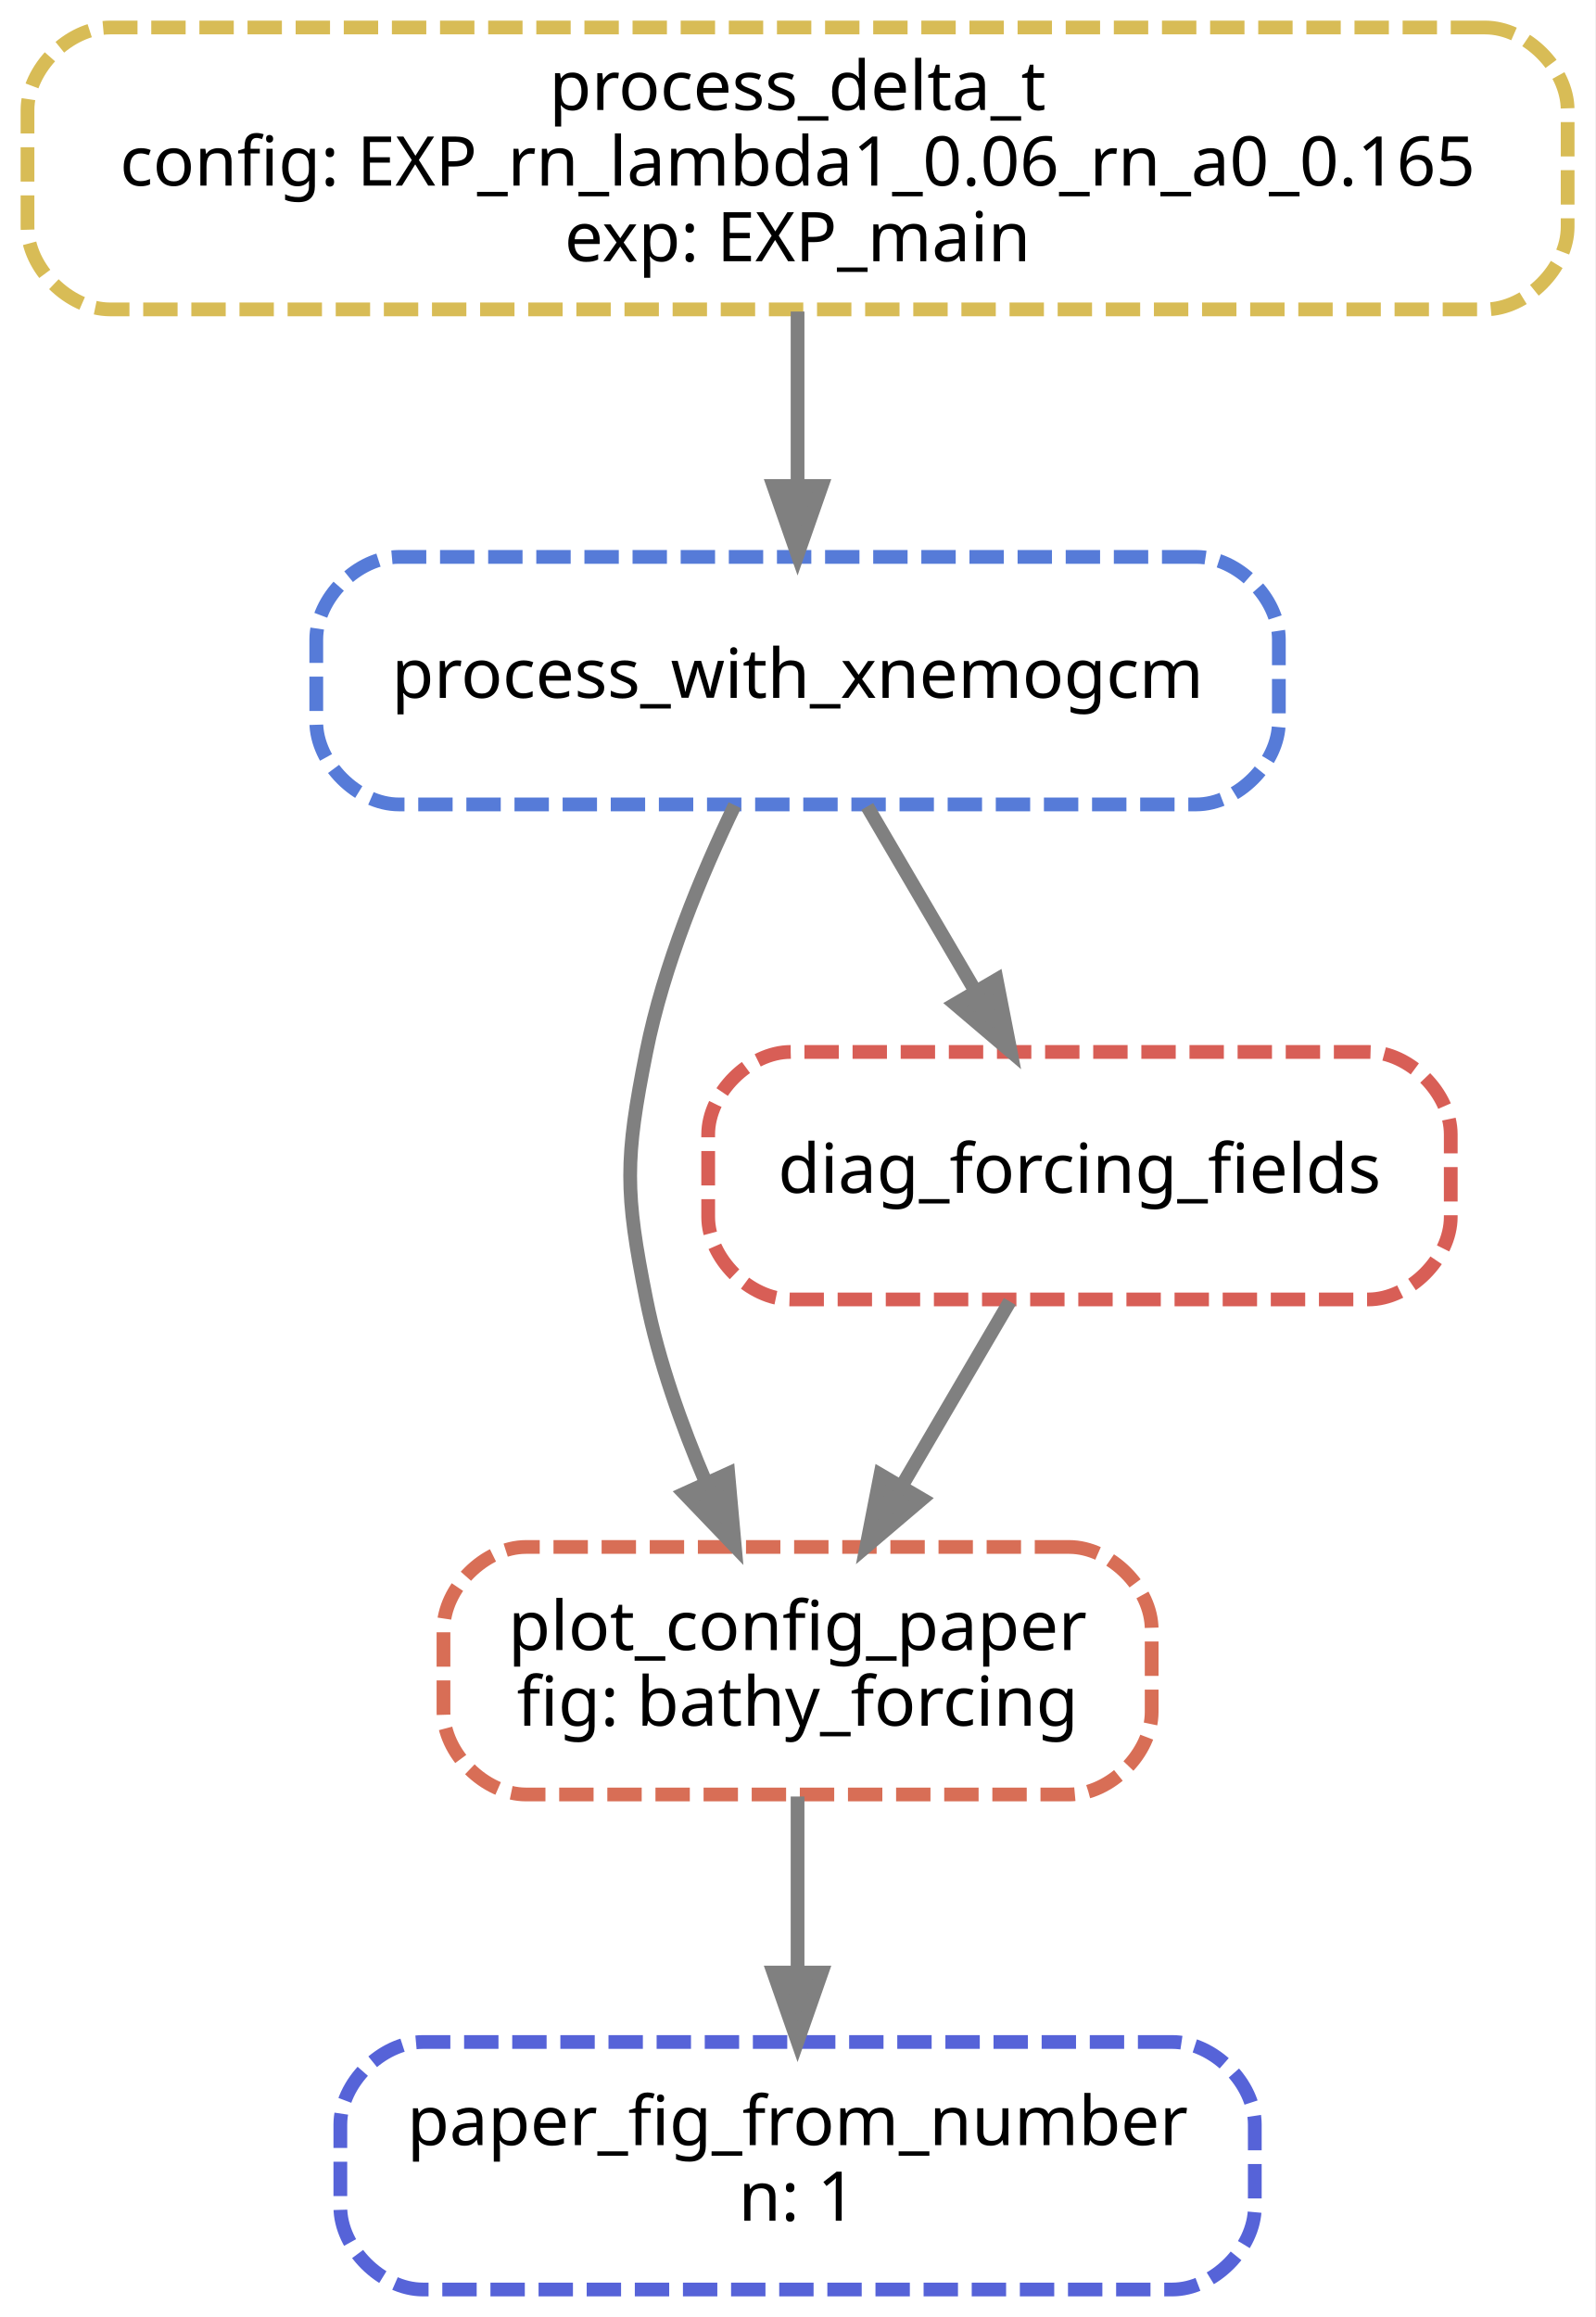
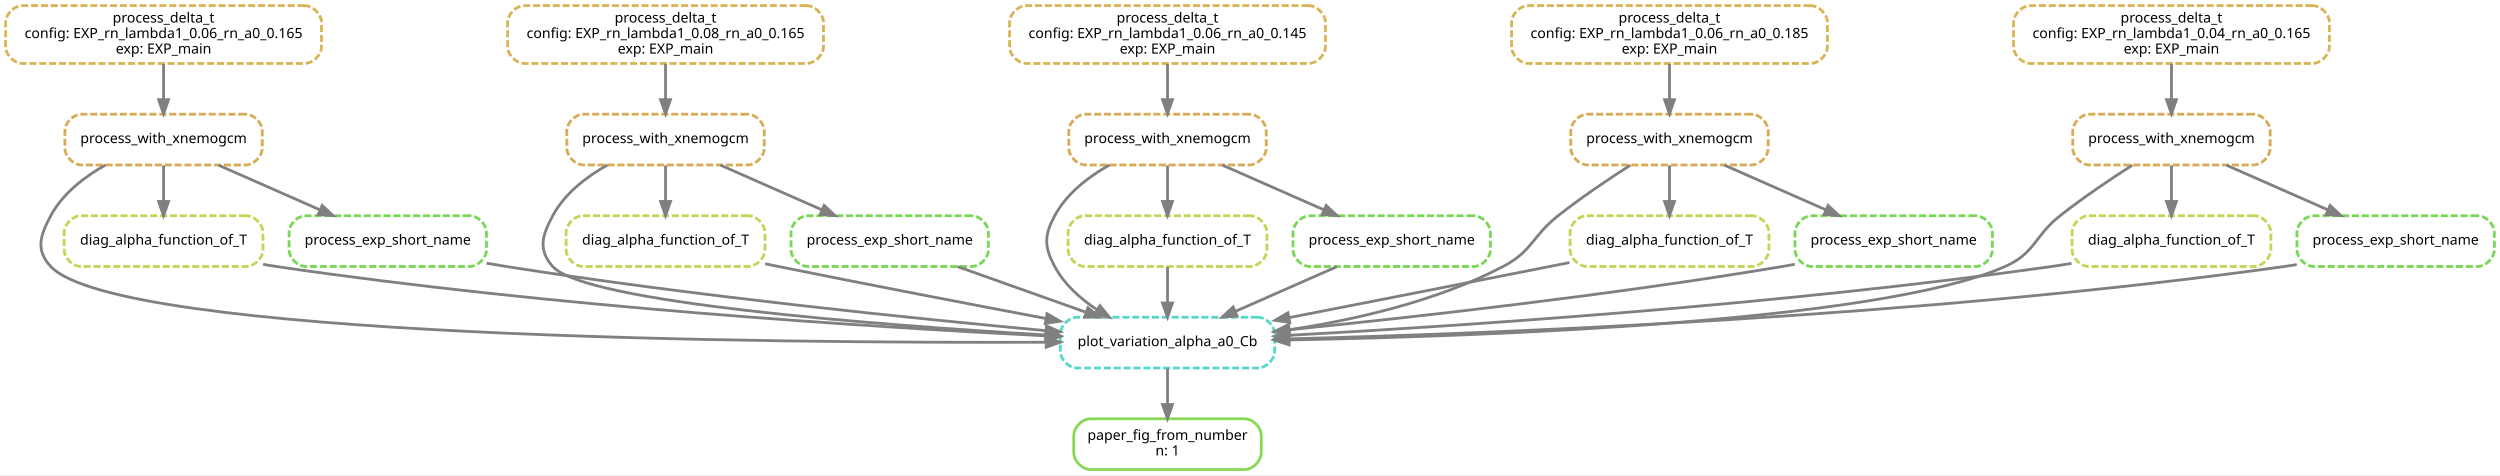
- <svg xmlns="http://www.w3.org/2000/svg" width="232pt" height="337pt" viewBox="0.00 0.00 232.00 337.00">
+ <svg xmlns="http://www.w3.org/2000/svg" width="1773pt" height="337pt" viewBox="0.00 0.00 1773.00 337.00">
  <g id="graph0" class="graph" transform="scale(1 1) rotate(0) translate(4 333)">
-     <polygon fill="white" stroke="transparent" points="-4,4 -4,-333 228,-333 228,4 -4,4" />
+     <polygon fill="white" stroke="transparent" points="-4,4 -4,-333 1769,-333 1769,4 -4,4" />
    <g id="node1" class="node">
-       <path fill="none" stroke="#5663d8" stroke-width="2" stroke-dasharray="5,2" d="M166.5,-36C166.5,-36 57.5,-36 57.5,-36 51.5,-36 45.5,-30 45.5,-24 45.5,-24 45.5,-12 45.5,-12 45.5,-6 51.5,0 57.5,0 57.5,0 166.5,0 166.5,0 172.5,0 178.5,-6 178.5,-12 178.5,-12 178.5,-24 178.5,-24 178.5,-30 172.5,-36 166.5,-36" />
-       <text text-anchor="middle" x="112" y="-21" font-family="sans" font-size="10.00">paper_fig_from_number</text>
-       <text text-anchor="middle" x="112" y="-10" font-family="sans" font-size="10.00">n: 1</text>
+       <path fill="none" stroke="#88d856" stroke-width="2" d="M878.5,-36C878.5,-36 769.5,-36 769.5,-36 763.5,-36 757.5,-30 757.5,-24 757.5,-24 757.5,-12 757.5,-12 757.5,-6 763.5,0 769.5,0 769.5,0 878.5,0 878.5,0 884.5,0 890.5,-6 890.5,-12 890.5,-12 890.5,-24 890.5,-24 890.5,-30 884.5,-36 878.5,-36" />
+       <text text-anchor="middle" x="824" y="-21" font-family="sans" font-size="10.00">paper_fig_from_number</text>
+       <text text-anchor="middle" x="824" y="-10" font-family="sans" font-size="10.00">n: 1</text>
    </g>
    <g id="node2" class="node">
-       <path fill="none" stroke="#d86e56" stroke-width="2" stroke-dasharray="5,2" d="M151.5,-108C151.5,-108 72.5,-108 72.5,-108 66.5,-108 60.5,-102 60.5,-96 60.5,-96 60.5,-84 60.5,-84 60.5,-78 66.5,-72 72.5,-72 72.5,-72 151.5,-72 151.5,-72 157.5,-72 163.5,-78 163.5,-84 163.5,-84 163.5,-96 163.5,-96 163.5,-102 157.5,-108 151.5,-108" />
-       <text text-anchor="middle" x="112" y="-93" font-family="sans" font-size="10.00">plot_config_paper</text>
-       <text text-anchor="middle" x="112" y="-82" font-family="sans" font-size="10.00">fig: bathy_forcing</text>
+       <path fill="none" stroke="#56d8c9" stroke-width="2" stroke-dasharray="5,2" d="M888,-108C888,-108 760,-108 760,-108 754,-108 748,-102 748,-96 748,-96 748,-84 748,-84 748,-78 754,-72 760,-72 760,-72 888,-72 888,-72 894,-72 900,-78 900,-84 900,-84 900,-96 900,-96 900,-102 894,-108 888,-108" />
+       <text text-anchor="middle" x="824" y="-87.5" font-family="sans" font-size="10.00">plot_variation_alpha_a0_Cb</text>
    </g>
    <g id="edge1" class="edge">
-       <path fill="none" stroke="grey" stroke-width="2" d="M112,-71.7C112,-63.98 112,-54.71 112,-46.11" />
-       <polygon fill="grey" stroke="grey" stroke-width="2" points="115.5,-46.1 112,-36.1 108.5,-46.1 115.5,-46.1" />
+       <path fill="none" stroke="grey" stroke-width="2" d="M824,-71.7C824,-63.98 824,-54.71 824,-46.11" />
+       <polygon fill="grey" stroke="grey" stroke-width="2" points="827.5,-46.1 824,-36.1 820.5,-46.1 827.5,-46.1" />
    </g>
    <g id="node3" class="node">
-       <path fill="none" stroke="#567bd8" stroke-width="2" stroke-dasharray="5,2" d="M170,-252C170,-252 54,-252 54,-252 48,-252 42,-246 42,-240 42,-240 42,-228 42,-228 42,-222 48,-216 54,-216 54,-216 170,-216 170,-216 176,-216 182,-222 182,-228 182,-228 182,-240 182,-240 182,-246 176,-252 170,-252" />
+       <path fill="none" stroke="#d8ac56" stroke-width="2" stroke-dasharray="5,2" d="M170,-252C170,-252 54,-252 54,-252 48,-252 42,-246 42,-240 42,-240 42,-228 42,-228 42,-222 48,-216 54,-216 54,-216 170,-216 170,-216 176,-216 182,-222 182,-228 182,-228 182,-240 182,-240 182,-246 176,-252 170,-252" />
      <text text-anchor="middle" x="112" y="-231.5" font-family="sans" font-size="10.00">process_with_xnemogcm</text>
    </g>
    <g id="edge2" class="edge">
-       <path fill="none" stroke="grey" stroke-width="2" d="M102.87,-215.88C97.99,-205.76 92.49,-192.51 90,-180 86.87,-164.31 86.87,-159.69 90,-144 91.79,-135.01 95.14,-125.64 98.69,-117.32" />
-       <polygon fill="grey" stroke="grey" stroke-width="2" points="101.92,-118.67 102.87,-108.12 95.54,-115.77 101.92,-118.67" />
-     </g>
-     <g id="node5" class="node">
-       <path fill="none" stroke="#d85e56" stroke-width="2" stroke-dasharray="5,2" d="M195,-180C195,-180 111,-180 111,-180 105,-180 99,-174 99,-168 99,-168 99,-156 99,-156 99,-150 105,-144 111,-144 111,-144 195,-144 195,-144 201,-144 207,-150 207,-156 207,-156 207,-168 207,-168 207,-174 201,-180 195,-180" />
-       <text text-anchor="middle" x="153" y="-159.5" font-family="sans" font-size="10.00">diag_forcing_fields</text>
-     </g>
-     <g id="edge5" class="edge">
-       <path fill="none" stroke="grey" stroke-width="2" d="M122.13,-215.7C126.85,-207.64 132.56,-197.89 137.78,-188.98" />
-       <polygon fill="grey" stroke="grey" stroke-width="2" points="140.95,-190.5 142.98,-180.1 134.91,-186.96 140.95,-190.5" />
+       <path fill="none" stroke="grey" stroke-width="2" d="M70.82,-216C55.79,-207.54 40.43,-195.71 32,-180 24.43,-165.9 21.07,-155.69 32,-144 79.4,-93.33 542.39,-89.58 737.74,-90.29" />
+       <polygon fill="grey" stroke="grey" stroke-width="2" points="737.95,-93.79 747.97,-90.33 737.98,-86.79 737.95,-93.79" />
+     </g>
+     <g id="node13" class="node">
+       <path fill="none" stroke="#bed856" stroke-width="2" stroke-dasharray="5,2" d="M170.5,-180C170.5,-180 53.5,-180 53.5,-180 47.5,-180 41.5,-174 41.5,-168 41.5,-168 41.5,-156 41.5,-156 41.5,-150 47.5,-144 53.5,-144 53.5,-144 170.5,-144 170.5,-144 176.5,-144 182.5,-150 182.5,-156 182.5,-156 182.5,-168 182.5,-168 182.5,-174 176.5,-180 170.5,-180" />
+       <text text-anchor="middle" x="112" y="-159.5" font-family="sans" font-size="10.00">diag_alpha_function_of_T</text>
+     </g>
+     <g id="edge22" class="edge">
+       <path fill="none" stroke="grey" stroke-width="2" d="M112,-215.7C112,-207.98 112,-198.71 112,-190.11" />
+       <polygon fill="grey" stroke="grey" stroke-width="2" points="115.5,-190.1 112,-180.1 108.5,-190.1 115.5,-190.1" />
+     </g>
+     <g id="node18" class="node">
+       <path fill="none" stroke="#78d856" stroke-width="2" stroke-dasharray="5,2" d="M329,-180C329,-180 213,-180 213,-180 207,-180 201,-174 201,-168 201,-168 201,-156 201,-156 201,-150 207,-144 213,-144 213,-144 329,-144 329,-144 335,-144 341,-150 341,-156 341,-156 341,-168 341,-168 341,-174 335,-180 329,-180" />
+       <text text-anchor="middle" x="271" y="-159.5" font-family="sans" font-size="10.00">process_exp_short_name</text>
+     </g>
+     <g id="edge27" class="edge">
+       <path fill="none" stroke="grey" stroke-width="2" d="M150.9,-215.88C172.63,-206.31 199.9,-194.3 222.96,-184.15" />
+       <polygon fill="grey" stroke="grey" stroke-width="2" points="224.49,-187.3 232.23,-180.07 221.67,-180.89 224.49,-187.3" />
    </g>
    <g id="node4" class="node">
-       <path fill="none" stroke="#d8bc56" stroke-width="2" stroke-dasharray="5,2" d="M212,-329C212,-329 12,-329 12,-329 6,-329 0,-323 0,-317 0,-317 0,-300 0,-300 0,-294 6,-288 12,-288 12,-288 212,-288 212,-288 218,-288 224,-294 224,-300 224,-300 224,-317 224,-317 224,-323 218,-329 212,-329" />
+       <path fill="none" stroke="#d8b456" stroke-width="2" stroke-dasharray="5,2" d="M212,-329C212,-329 12,-329 12,-329 6,-329 0,-323 0,-317 0,-317 0,-300 0,-300 0,-294 6,-288 12,-288 12,-288 212,-288 212,-288 218,-288 224,-294 224,-300 224,-300 224,-317 224,-317 224,-323 218,-329 212,-329" />
      <text text-anchor="middle" x="112" y="-317" font-family="sans" font-size="10.00">process_delta_t</text>
      <text text-anchor="middle" x="112" y="-306" font-family="sans" font-size="10.00">config: EXP_rn_lambda1_0.06_rn_a0_0.165</text>
      <text text-anchor="middle" x="112" y="-295" font-family="sans" font-size="10.00">exp: EXP_main</text>
    </g>
-     <g id="edge4" class="edge">
+     <g id="edge17" class="edge">
      <path fill="none" stroke="grey" stroke-width="2" d="M112,-287.69C112,-279.91 112,-270.84 112,-262.45" />
      <polygon fill="grey" stroke="grey" stroke-width="2" points="115.5,-262.32 112,-252.32 108.5,-262.32 115.5,-262.32" />
    </g>
+     <g id="node5" class="node">
+       <path fill="none" stroke="#d8ac56" stroke-width="2" stroke-dasharray="5,2" d="M526,-252C526,-252 410,-252 410,-252 404,-252 398,-246 398,-240 398,-240 398,-228 398,-228 398,-222 404,-216 410,-216 410,-216 526,-216 526,-216 532,-216 538,-222 538,-228 538,-228 538,-240 538,-240 538,-246 532,-252 526,-252" />
+       <text text-anchor="middle" x="468" y="-231.5" font-family="sans" font-size="10.00">process_with_xnemogcm</text>
+     </g>
    <g id="edge3" class="edge">
-       <path fill="none" stroke="grey" stroke-width="2" d="M142.87,-143.7C138.15,-135.64 132.44,-125.89 127.22,-116.98" />
-       <polygon fill="grey" stroke="grey" stroke-width="2" points="130.09,-114.96 122.02,-108.1 124.05,-118.5 130.09,-114.96" />
+       <path fill="none" stroke="grey" stroke-width="2" d="M426.82,-216C411.79,-207.54 396.43,-195.71 388,-180 380.43,-165.9 377.39,-155.98 388,-144 410.75,-118.31 617.07,-102.55 737.56,-95.45" />
+       <polygon fill="grey" stroke="grey" stroke-width="2" points="738.09,-98.92 747.87,-94.85 737.68,-91.94 738.09,-98.92" />
+     </g>
+     <g id="node14" class="node">
+       <path fill="none" stroke="#bed856" stroke-width="2" stroke-dasharray="5,2" d="M526.5,-180C526.5,-180 409.5,-180 409.5,-180 403.5,-180 397.5,-174 397.5,-168 397.5,-168 397.5,-156 397.5,-156 397.5,-150 403.5,-144 409.5,-144 409.5,-144 526.5,-144 526.5,-144 532.5,-144 538.5,-150 538.5,-156 538.5,-156 538.5,-168 538.5,-168 538.5,-174 532.5,-180 526.5,-180" />
+       <text text-anchor="middle" x="468" y="-159.5" font-family="sans" font-size="10.00">diag_alpha_function_of_T</text>
+     </g>
+     <g id="edge23" class="edge">
+       <path fill="none" stroke="grey" stroke-width="2" d="M468,-215.7C468,-207.98 468,-198.71 468,-190.11" />
+       <polygon fill="grey" stroke="grey" stroke-width="2" points="471.5,-190.1 468,-180.1 464.5,-190.1 471.5,-190.1" />
+     </g>
+     <g id="node19" class="node">
+       <path fill="none" stroke="#78d856" stroke-width="2" stroke-dasharray="5,2" d="M685,-180C685,-180 569,-180 569,-180 563,-180 557,-174 557,-168 557,-168 557,-156 557,-156 557,-150 563,-144 569,-144 569,-144 685,-144 685,-144 691,-144 697,-150 697,-156 697,-156 697,-168 697,-168 697,-174 691,-180 685,-180" />
+       <text text-anchor="middle" x="627" y="-159.5" font-family="sans" font-size="10.00">process_exp_short_name</text>
+     </g>
+     <g id="edge28" class="edge">
+       <path fill="none" stroke="grey" stroke-width="2" d="M506.9,-215.88C528.63,-206.31 555.9,-194.3 578.96,-184.15" />
+       <polygon fill="grey" stroke="grey" stroke-width="2" points="580.49,-187.3 588.23,-180.07 577.67,-180.89 580.49,-187.3" />
+     </g>
+     <g id="node6" class="node">
+       <path fill="none" stroke="#d8b456" stroke-width="2" stroke-dasharray="5,2" d="M568,-329C568,-329 368,-329 368,-329 362,-329 356,-323 356,-317 356,-317 356,-300 356,-300 356,-294 362,-288 368,-288 368,-288 568,-288 568,-288 574,-288 580,-294 580,-300 580,-300 580,-317 580,-317 580,-323 574,-329 568,-329" />
+       <text text-anchor="middle" x="468" y="-317" font-family="sans" font-size="10.00">process_delta_t</text>
+       <text text-anchor="middle" x="468" y="-306" font-family="sans" font-size="10.00">config: EXP_rn_lambda1_0.08_rn_a0_0.165</text>
+       <text text-anchor="middle" x="468" y="-295" font-family="sans" font-size="10.00">exp: EXP_main</text>
+     </g>
+     <g id="edge18" class="edge">
+       <path fill="none" stroke="grey" stroke-width="2" d="M468,-287.69C468,-279.91 468,-270.84 468,-262.45" />
+       <polygon fill="grey" stroke="grey" stroke-width="2" points="471.5,-262.32 468,-252.32 464.5,-262.32 471.5,-262.32" />
+     </g>
+     <g id="node7" class="node">
+       <path fill="none" stroke="#d8ac56" stroke-width="2" stroke-dasharray="5,2" d="M882,-252C882,-252 766,-252 766,-252 760,-252 754,-246 754,-240 754,-240 754,-228 754,-228 754,-222 760,-216 766,-216 766,-216 882,-216 882,-216 888,-216 894,-222 894,-228 894,-228 894,-240 894,-240 894,-246 888,-252 882,-252" />
+       <text text-anchor="middle" x="824" y="-231.5" font-family="sans" font-size="10.00">process_with_xnemogcm</text>
+     </g>
+     <g id="edge4" class="edge">
+       <path fill="none" stroke="grey" stroke-width="2" d="M782.82,-216C767.79,-207.54 752.43,-195.71 744,-180 736.43,-165.9 736.43,-158.1 744,-144 750.79,-131.36 762.06,-121.23 774.03,-113.35" />
+       <polygon fill="grey" stroke="grey" stroke-width="2" points="776.09,-116.19 782.82,-108 772.45,-110.21 776.09,-116.19" />
+     </g>
+     <g id="node15" class="node">
+       <path fill="none" stroke="#bed856" stroke-width="2" stroke-dasharray="5,2" d="M882.5,-180C882.5,-180 765.5,-180 765.5,-180 759.5,-180 753.5,-174 753.5,-168 753.5,-168 753.5,-156 753.5,-156 753.5,-150 759.5,-144 765.5,-144 765.5,-144 882.5,-144 882.5,-144 888.5,-144 894.5,-150 894.5,-156 894.5,-156 894.5,-168 894.5,-168 894.5,-174 888.5,-180 882.5,-180" />
+       <text text-anchor="middle" x="824" y="-159.5" font-family="sans" font-size="10.00">diag_alpha_function_of_T</text>
+     </g>
+     <g id="edge24" class="edge">
+       <path fill="none" stroke="grey" stroke-width="2" d="M824,-215.7C824,-207.98 824,-198.71 824,-190.11" />
+       <polygon fill="grey" stroke="grey" stroke-width="2" points="827.5,-190.1 824,-180.1 820.5,-190.1 827.5,-190.1" />
+     </g>
+     <g id="node20" class="node">
+       <path fill="none" stroke="#78d856" stroke-width="2" stroke-dasharray="5,2" d="M1041,-180C1041,-180 925,-180 925,-180 919,-180 913,-174 913,-168 913,-168 913,-156 913,-156 913,-150 919,-144 925,-144 925,-144 1041,-144 1041,-144 1047,-144 1053,-150 1053,-156 1053,-156 1053,-168 1053,-168 1053,-174 1047,-180 1041,-180" />
+       <text text-anchor="middle" x="983" y="-159.5" font-family="sans" font-size="10.00">process_exp_short_name</text>
+     </g>
+     <g id="edge29" class="edge">
+       <path fill="none" stroke="grey" stroke-width="2" d="M862.9,-215.88C884.63,-206.31 911.9,-194.3 934.96,-184.15" />
+       <polygon fill="grey" stroke="grey" stroke-width="2" points="936.49,-187.3 944.23,-180.07 933.67,-180.89 936.49,-187.3" />
+     </g>
+     <g id="node8" class="node">
+       <path fill="none" stroke="#d8b456" stroke-width="2" stroke-dasharray="5,2" d="M924,-329C924,-329 724,-329 724,-329 718,-329 712,-323 712,-317 712,-317 712,-300 712,-300 712,-294 718,-288 724,-288 724,-288 924,-288 924,-288 930,-288 936,-294 936,-300 936,-300 936,-317 936,-317 936,-323 930,-329 924,-329" />
+       <text text-anchor="middle" x="824" y="-317" font-family="sans" font-size="10.00">process_delta_t</text>
+       <text text-anchor="middle" x="824" y="-306" font-family="sans" font-size="10.00">config: EXP_rn_lambda1_0.06_rn_a0_0.145</text>
+       <text text-anchor="middle" x="824" y="-295" font-family="sans" font-size="10.00">exp: EXP_main</text>
+     </g>
+     <g id="edge19" class="edge">
+       <path fill="none" stroke="grey" stroke-width="2" d="M824,-287.69C824,-279.91 824,-270.84 824,-262.45" />
+       <polygon fill="grey" stroke="grey" stroke-width="2" points="827.5,-262.32 824,-252.32 820.5,-262.32 827.5,-262.32" />
+     </g>
+     <g id="node9" class="node">
+       <path fill="none" stroke="#d8ac56" stroke-width="2" stroke-dasharray="5,2" d="M1238,-252C1238,-252 1122,-252 1122,-252 1116,-252 1110,-246 1110,-240 1110,-240 1110,-228 1110,-228 1110,-222 1116,-216 1122,-216 1122,-216 1238,-216 1238,-216 1244,-216 1250,-222 1250,-228 1250,-228 1250,-240 1250,-240 1250,-246 1244,-252 1238,-252" />
+       <text text-anchor="middle" x="1180" y="-231.5" font-family="sans" font-size="10.00">process_with_xnemogcm</text>
+     </g>
+     <g id="edge5" class="edge">
+       <path fill="none" stroke="grey" stroke-width="2" d="M1152.21,-215.85C1136.73,-205.93 1117.33,-192.89 1101,-180 1082.48,-165.39 1082.9,-154.94 1062,-144 1015.09,-119.44 957.21,-106.23 910.27,-99.14" />
+       <polygon fill="grey" stroke="grey" stroke-width="2" points="910.52,-95.64 900.13,-97.68 909.52,-102.57 910.52,-95.64" />
+     </g>
+     <g id="node16" class="node">
+       <path fill="none" stroke="#bed856" stroke-width="2" stroke-dasharray="5,2" d="M1238.5,-180C1238.5,-180 1121.5,-180 1121.5,-180 1115.5,-180 1109.5,-174 1109.5,-168 1109.5,-168 1109.5,-156 1109.5,-156 1109.5,-150 1115.5,-144 1121.5,-144 1121.5,-144 1238.5,-144 1238.5,-144 1244.5,-144 1250.5,-150 1250.5,-156 1250.5,-156 1250.5,-168 1250.5,-168 1250.5,-174 1244.5,-180 1238.5,-180" />
+       <text text-anchor="middle" x="1180" y="-159.5" font-family="sans" font-size="10.00">diag_alpha_function_of_T</text>
+     </g>
+     <g id="edge25" class="edge">
+       <path fill="none" stroke="grey" stroke-width="2" d="M1180,-215.7C1180,-207.98 1180,-198.71 1180,-190.11" />
+       <polygon fill="grey" stroke="grey" stroke-width="2" points="1183.5,-190.1 1180,-180.1 1176.5,-190.1 1183.5,-190.1" />
+     </g>
+     <g id="node21" class="node">
+       <path fill="none" stroke="#78d856" stroke-width="2" stroke-dasharray="5,2" d="M1397,-180C1397,-180 1281,-180 1281,-180 1275,-180 1269,-174 1269,-168 1269,-168 1269,-156 1269,-156 1269,-150 1275,-144 1281,-144 1281,-144 1397,-144 1397,-144 1403,-144 1409,-150 1409,-156 1409,-156 1409,-168 1409,-168 1409,-174 1403,-180 1397,-180" />
+       <text text-anchor="middle" x="1339" y="-159.5" font-family="sans" font-size="10.00">process_exp_short_name</text>
+     </g>
+     <g id="edge30" class="edge">
+       <path fill="none" stroke="grey" stroke-width="2" d="M1218.9,-215.88C1240.63,-206.31 1267.9,-194.3 1290.96,-184.15" />
+       <polygon fill="grey" stroke="grey" stroke-width="2" points="1292.49,-187.3 1300.23,-180.07 1289.67,-180.89 1292.49,-187.3" />
+     </g>
+     <g id="node10" class="node">
+       <path fill="none" stroke="#d8b456" stroke-width="2" stroke-dasharray="5,2" d="M1280,-329C1280,-329 1080,-329 1080,-329 1074,-329 1068,-323 1068,-317 1068,-317 1068,-300 1068,-300 1068,-294 1074,-288 1080,-288 1080,-288 1280,-288 1280,-288 1286,-288 1292,-294 1292,-300 1292,-300 1292,-317 1292,-317 1292,-323 1286,-329 1280,-329" />
+       <text text-anchor="middle" x="1180" y="-317" font-family="sans" font-size="10.00">process_delta_t</text>
+       <text text-anchor="middle" x="1180" y="-306" font-family="sans" font-size="10.00">config: EXP_rn_lambda1_0.06_rn_a0_0.185</text>
+       <text text-anchor="middle" x="1180" y="-295" font-family="sans" font-size="10.00">exp: EXP_main</text>
+     </g>
+     <g id="edge20" class="edge">
+       <path fill="none" stroke="grey" stroke-width="2" d="M1180,-287.69C1180,-279.91 1180,-270.84 1180,-262.45" />
+       <polygon fill="grey" stroke="grey" stroke-width="2" points="1183.5,-262.32 1180,-252.32 1176.5,-262.32 1183.5,-262.32" />
+     </g>
+     <g id="node11" class="node">
+       <path fill="none" stroke="#d8ac56" stroke-width="2" stroke-dasharray="5,2" d="M1594,-252C1594,-252 1478,-252 1478,-252 1472,-252 1466,-246 1466,-240 1466,-240 1466,-228 1466,-228 1466,-222 1472,-216 1478,-216 1478,-216 1594,-216 1594,-216 1600,-216 1606,-222 1606,-228 1606,-228 1606,-240 1606,-240 1606,-246 1600,-252 1594,-252" />
+       <text text-anchor="middle" x="1536" y="-231.5" font-family="sans" font-size="10.00">process_with_xnemogcm</text>
+     </g>
+     <g id="edge6" class="edge">
+       <path fill="none" stroke="grey" stroke-width="2" d="M1508.21,-215.85C1492.73,-205.93 1473.33,-192.89 1457,-180 1438.48,-165.39 1439.57,-153.56 1418,-144 1329.32,-104.69 1052.23,-94.53 910.05,-91.91" />
+       <polygon fill="grey" stroke="grey" stroke-width="2" points="910.11,-88.41 900.05,-91.73 909.98,-95.41 910.11,-88.41" />
+     </g>
+     <g id="node17" class="node">
+       <path fill="none" stroke="#bed856" stroke-width="2" stroke-dasharray="5,2" d="M1594.5,-180C1594.5,-180 1477.5,-180 1477.5,-180 1471.5,-180 1465.5,-174 1465.5,-168 1465.5,-168 1465.5,-156 1465.5,-156 1465.5,-150 1471.5,-144 1477.5,-144 1477.5,-144 1594.5,-144 1594.5,-144 1600.5,-144 1606.5,-150 1606.5,-156 1606.5,-156 1606.5,-168 1606.5,-168 1606.5,-174 1600.5,-180 1594.5,-180" />
+       <text text-anchor="middle" x="1536" y="-159.5" font-family="sans" font-size="10.00">diag_alpha_function_of_T</text>
+     </g>
+     <g id="edge26" class="edge">
+       <path fill="none" stroke="grey" stroke-width="2" d="M1536,-215.7C1536,-207.98 1536,-198.71 1536,-190.11" />
+       <polygon fill="grey" stroke="grey" stroke-width="2" points="1539.5,-190.1 1536,-180.1 1532.5,-190.1 1539.5,-190.1" />
+     </g>
+     <g id="node22" class="node">
+       <path fill="none" stroke="#78d856" stroke-width="2" stroke-dasharray="5,2" d="M1753,-180C1753,-180 1637,-180 1637,-180 1631,-180 1625,-174 1625,-168 1625,-168 1625,-156 1625,-156 1625,-150 1631,-144 1637,-144 1637,-144 1753,-144 1753,-144 1759,-144 1765,-150 1765,-156 1765,-156 1765,-168 1765,-168 1765,-174 1759,-180 1753,-180" />
+       <text text-anchor="middle" x="1695" y="-159.5" font-family="sans" font-size="10.00">process_exp_short_name</text>
+     </g>
+     <g id="edge31" class="edge">
+       <path fill="none" stroke="grey" stroke-width="2" d="M1574.9,-215.88C1596.63,-206.31 1623.9,-194.3 1646.96,-184.15" />
+       <polygon fill="grey" stroke="grey" stroke-width="2" points="1648.49,-187.3 1656.23,-180.07 1645.67,-180.89 1648.49,-187.3" />
+     </g>
+     <g id="node12" class="node">
+       <path fill="none" stroke="#d8b456" stroke-width="2" stroke-dasharray="5,2" d="M1636,-329C1636,-329 1436,-329 1436,-329 1430,-329 1424,-323 1424,-317 1424,-317 1424,-300 1424,-300 1424,-294 1430,-288 1436,-288 1436,-288 1636,-288 1636,-288 1642,-288 1648,-294 1648,-300 1648,-300 1648,-317 1648,-317 1648,-323 1642,-329 1636,-329" />
+       <text text-anchor="middle" x="1536" y="-317" font-family="sans" font-size="10.00">process_delta_t</text>
+       <text text-anchor="middle" x="1536" y="-306" font-family="sans" font-size="10.00">config: EXP_rn_lambda1_0.04_rn_a0_0.165</text>
+       <text text-anchor="middle" x="1536" y="-295" font-family="sans" font-size="10.00">exp: EXP_main</text>
+     </g>
+     <g id="edge21" class="edge">
+       <path fill="none" stroke="grey" stroke-width="2" d="M1536,-287.69C1536,-279.91 1536,-270.84 1536,-262.45" />
+       <polygon fill="grey" stroke="grey" stroke-width="2" points="1539.5,-262.32 1536,-252.32 1532.5,-262.32 1539.5,-262.32" />
+     </g>
+     <g id="edge7" class="edge">
+       <path fill="none" stroke="grey" stroke-width="2" d="M182.58,-145.5C185.76,-144.96 188.91,-144.46 192,-144 385.89,-115.39 615.69,-100.94 737.73,-94.79" />
+       <polygon fill="grey" stroke="grey" stroke-width="2" points="737.95,-98.29 747.76,-94.29 737.6,-91.3 737.95,-98.29" />
+     </g>
+     <g id="edge8" class="edge">
+       <path fill="none" stroke="grey" stroke-width="2" d="M538.65,-145.91C541.81,-145.26 544.94,-144.62 548,-144 611.48,-131.16 683.33,-117.39 737.81,-107.1" />
+       <polygon fill="grey" stroke="grey" stroke-width="2" points="738.6,-110.51 747.77,-105.22 737.3,-103.63 738.6,-110.51" />
+     </g>
+     <g id="edge9" class="edge">
+       <path fill="none" stroke="grey" stroke-width="2" d="M824,-143.7C824,-135.98 824,-126.71 824,-118.11" />
+       <polygon fill="grey" stroke="grey" stroke-width="2" points="827.5,-118.1 824,-108.1 820.5,-118.1 827.5,-118.1" />
+     </g>
+     <g id="edge10" class="edge">
+       <path fill="none" stroke="grey" stroke-width="2" d="M1109.04,-146.79C1104.29,-145.84 1099.58,-144.91 1095,-144 1033.26,-131.79 963.57,-118.16 910.32,-107.78" />
+       <polygon fill="grey" stroke="grey" stroke-width="2" points="910.72,-104.3 900.24,-105.82 909.38,-111.17 910.72,-104.3" />
+     </g>
+     <g id="edge11" class="edge">
+       <path fill="none" stroke="grey" stroke-width="2" d="M1465.14,-146.21C1460.37,-145.4 1455.62,-144.65 1451,-144 1258.93,-116.76 1031.64,-101.81 910.4,-95.21" />
+       <polygon fill="grey" stroke="grey" stroke-width="2" points="910.25,-91.69 900.08,-94.65 909.87,-98.68 910.25,-91.69" />
+     </g>
+     <g id="edge12" class="edge">
+       <path fill="none" stroke="grey" stroke-width="2" d="M341.04,-146.35C345.76,-145.51 350.44,-144.72 355,-144 487.96,-123.07 643.39,-107.18 737.71,-98.48" />
+       <polygon fill="grey" stroke="grey" stroke-width="2" points="738.14,-101.95 747.77,-97.56 737.5,-94.98 738.14,-101.95" />
+     </g>
+     <g id="edge13" class="edge">
+       <path fill="none" stroke="grey" stroke-width="2" d="M674.94,-143.97C702.47,-134.19 737.22,-121.84 766.24,-111.52" />
+       <polygon fill="grey" stroke="grey" stroke-width="2" points="767.59,-114.76 775.85,-108.11 765.25,-108.16 767.59,-114.76" />
+     </g>
+     <g id="edge14" class="edge">
+       <path fill="none" stroke="grey" stroke-width="2" d="M944.1,-143.88C922.37,-134.31 895.1,-122.3 872.04,-112.15" />
+       <polygon fill="grey" stroke="grey" stroke-width="2" points="873.33,-108.89 862.77,-108.07 870.51,-115.3 873.33,-108.89" />
+     </g>
+     <g id="edge15" class="edge">
+       <path fill="none" stroke="grey" stroke-width="2" d="M1268.85,-145.56C1265.87,-145.01 1262.91,-144.49 1260,-144 1139.26,-123.71 998.46,-108.03 910.27,-99.15" />
+       <polygon fill="grey" stroke="grey" stroke-width="2" points="910.61,-95.66 900.31,-98.15 909.91,-102.63 910.61,-95.66" />
+     </g>
+     <g id="edge16" class="edge">
+       <path fill="none" stroke="grey" stroke-width="2" d="M1624.88,-145.36C1621.89,-144.87 1618.92,-144.41 1616,-144 1360.95,-108.22 1056.19,-96.43 910.23,-92.68" />
+       <polygon fill="grey" stroke="grey" stroke-width="2" points="910.09,-89.17 900,-92.42 909.91,-96.17 910.09,-89.17" />
    </g>
  </g>
</svg>
